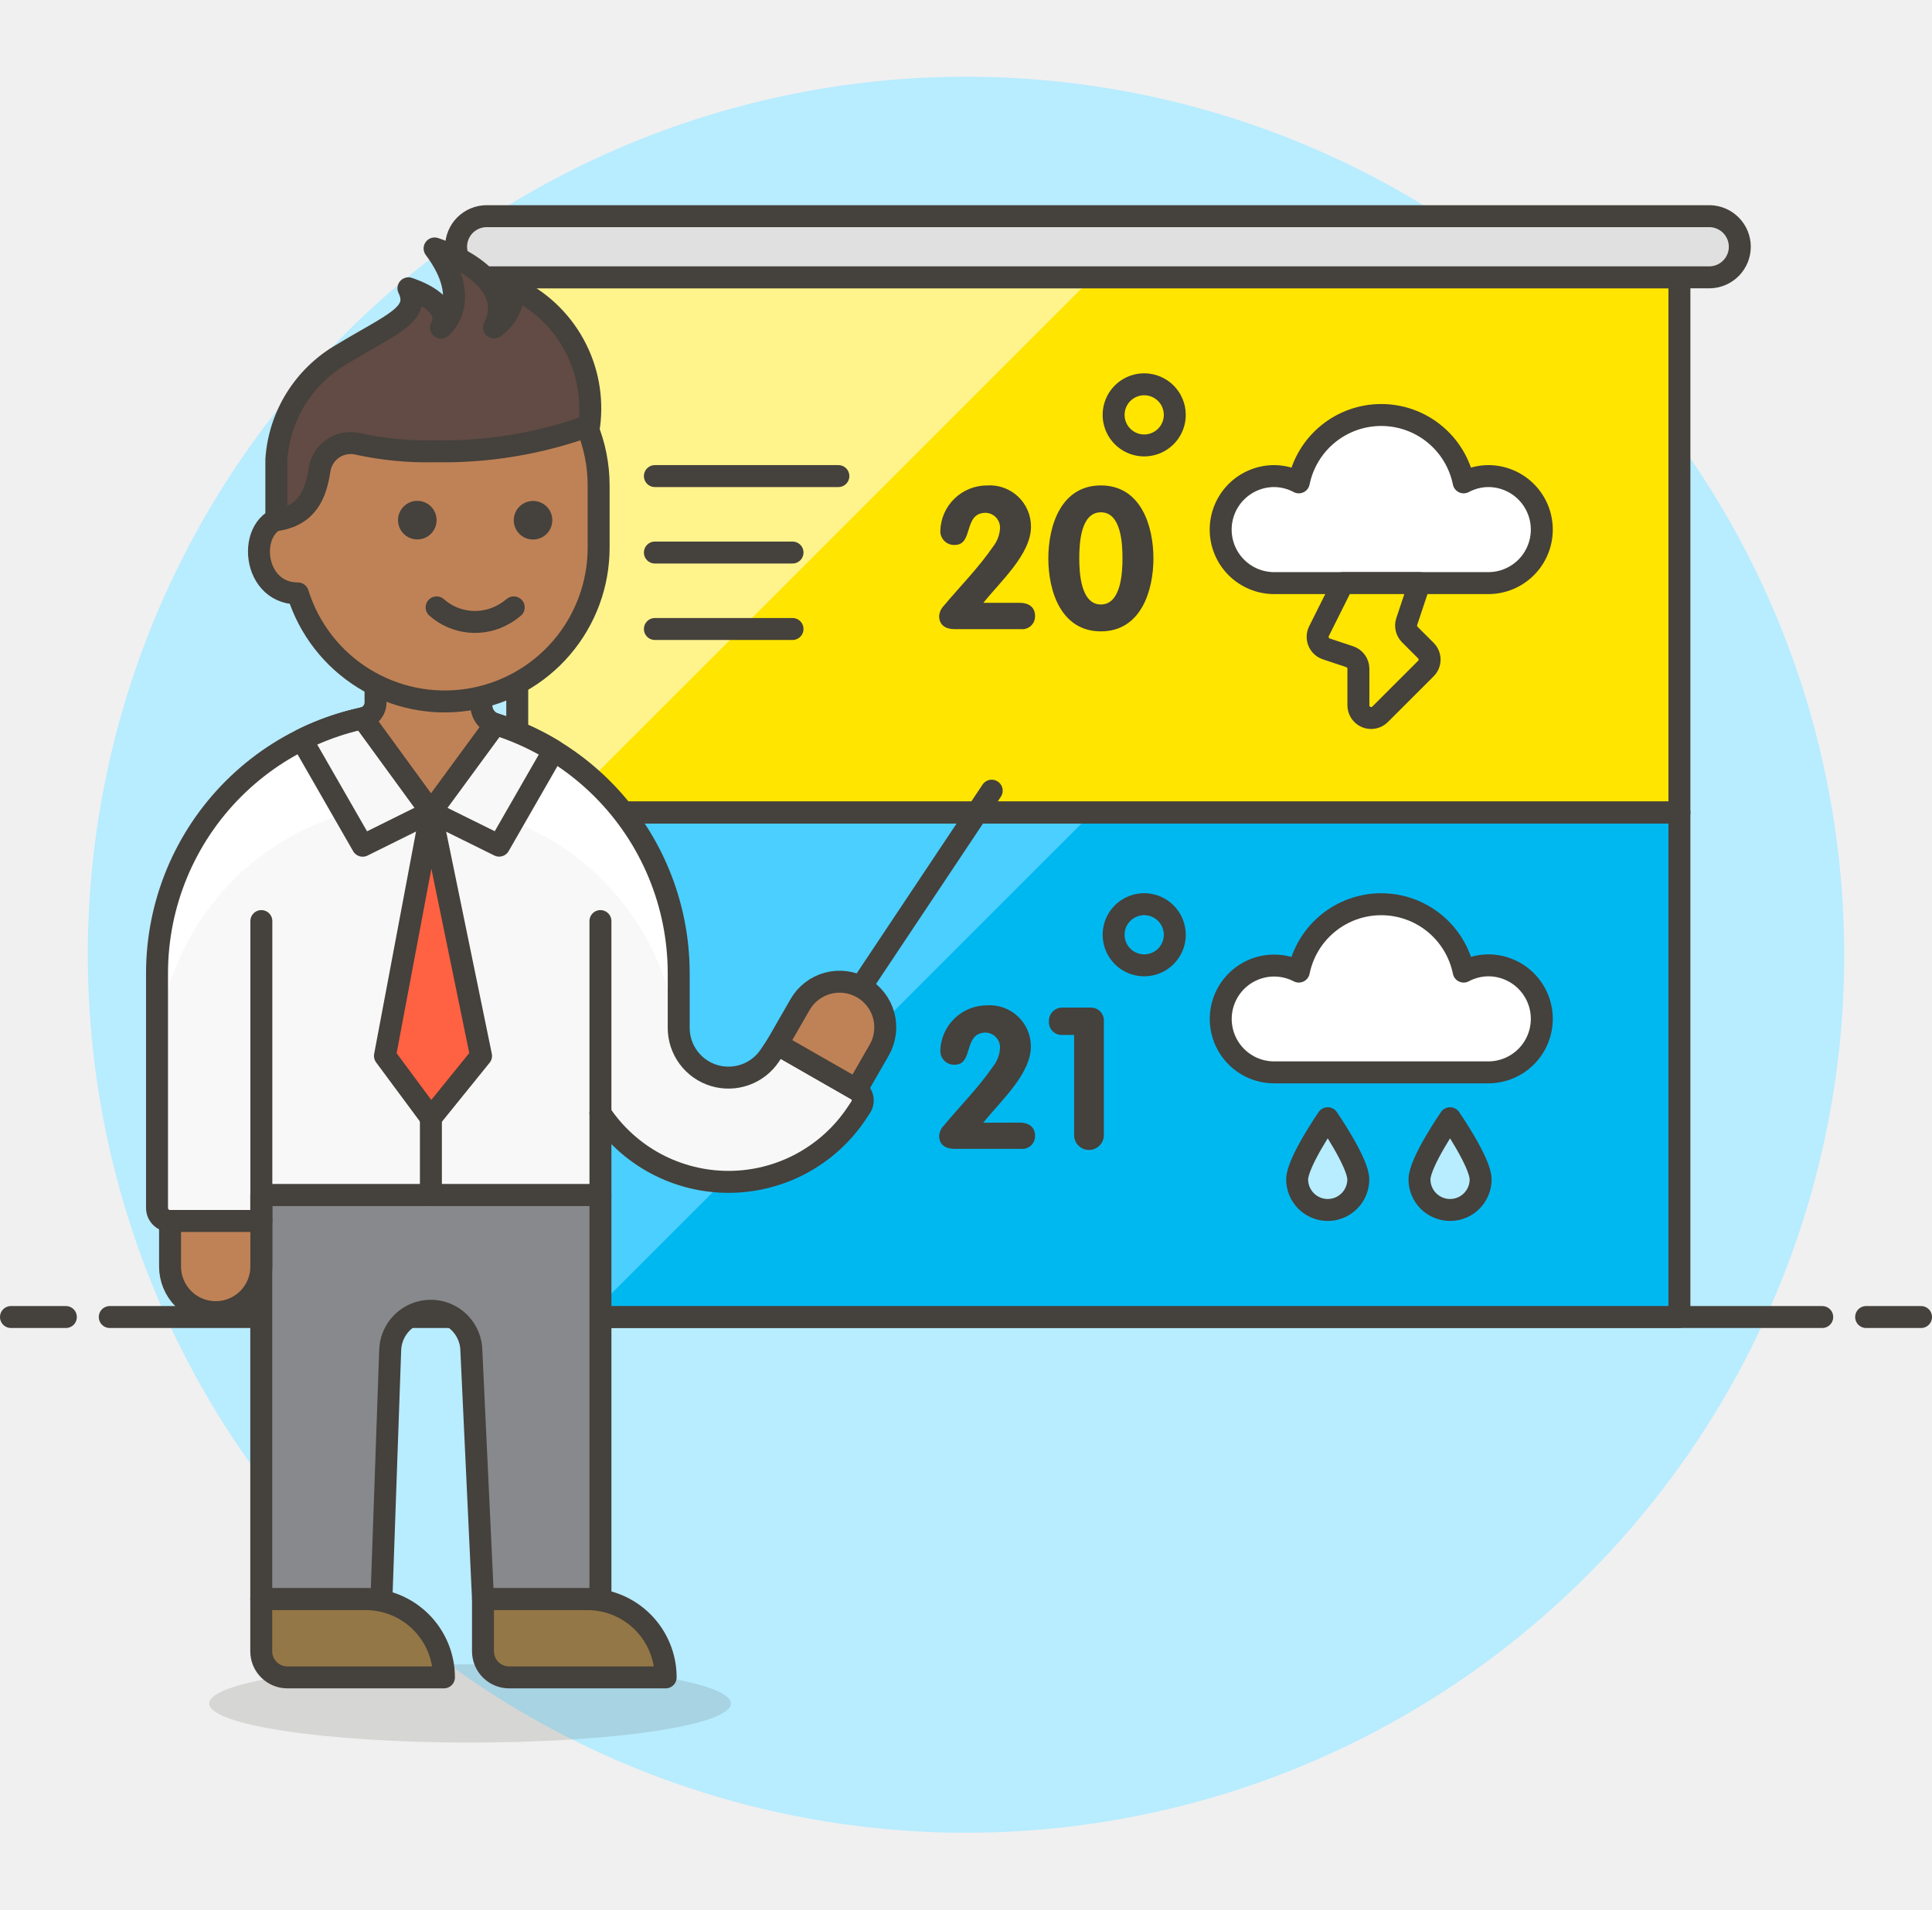
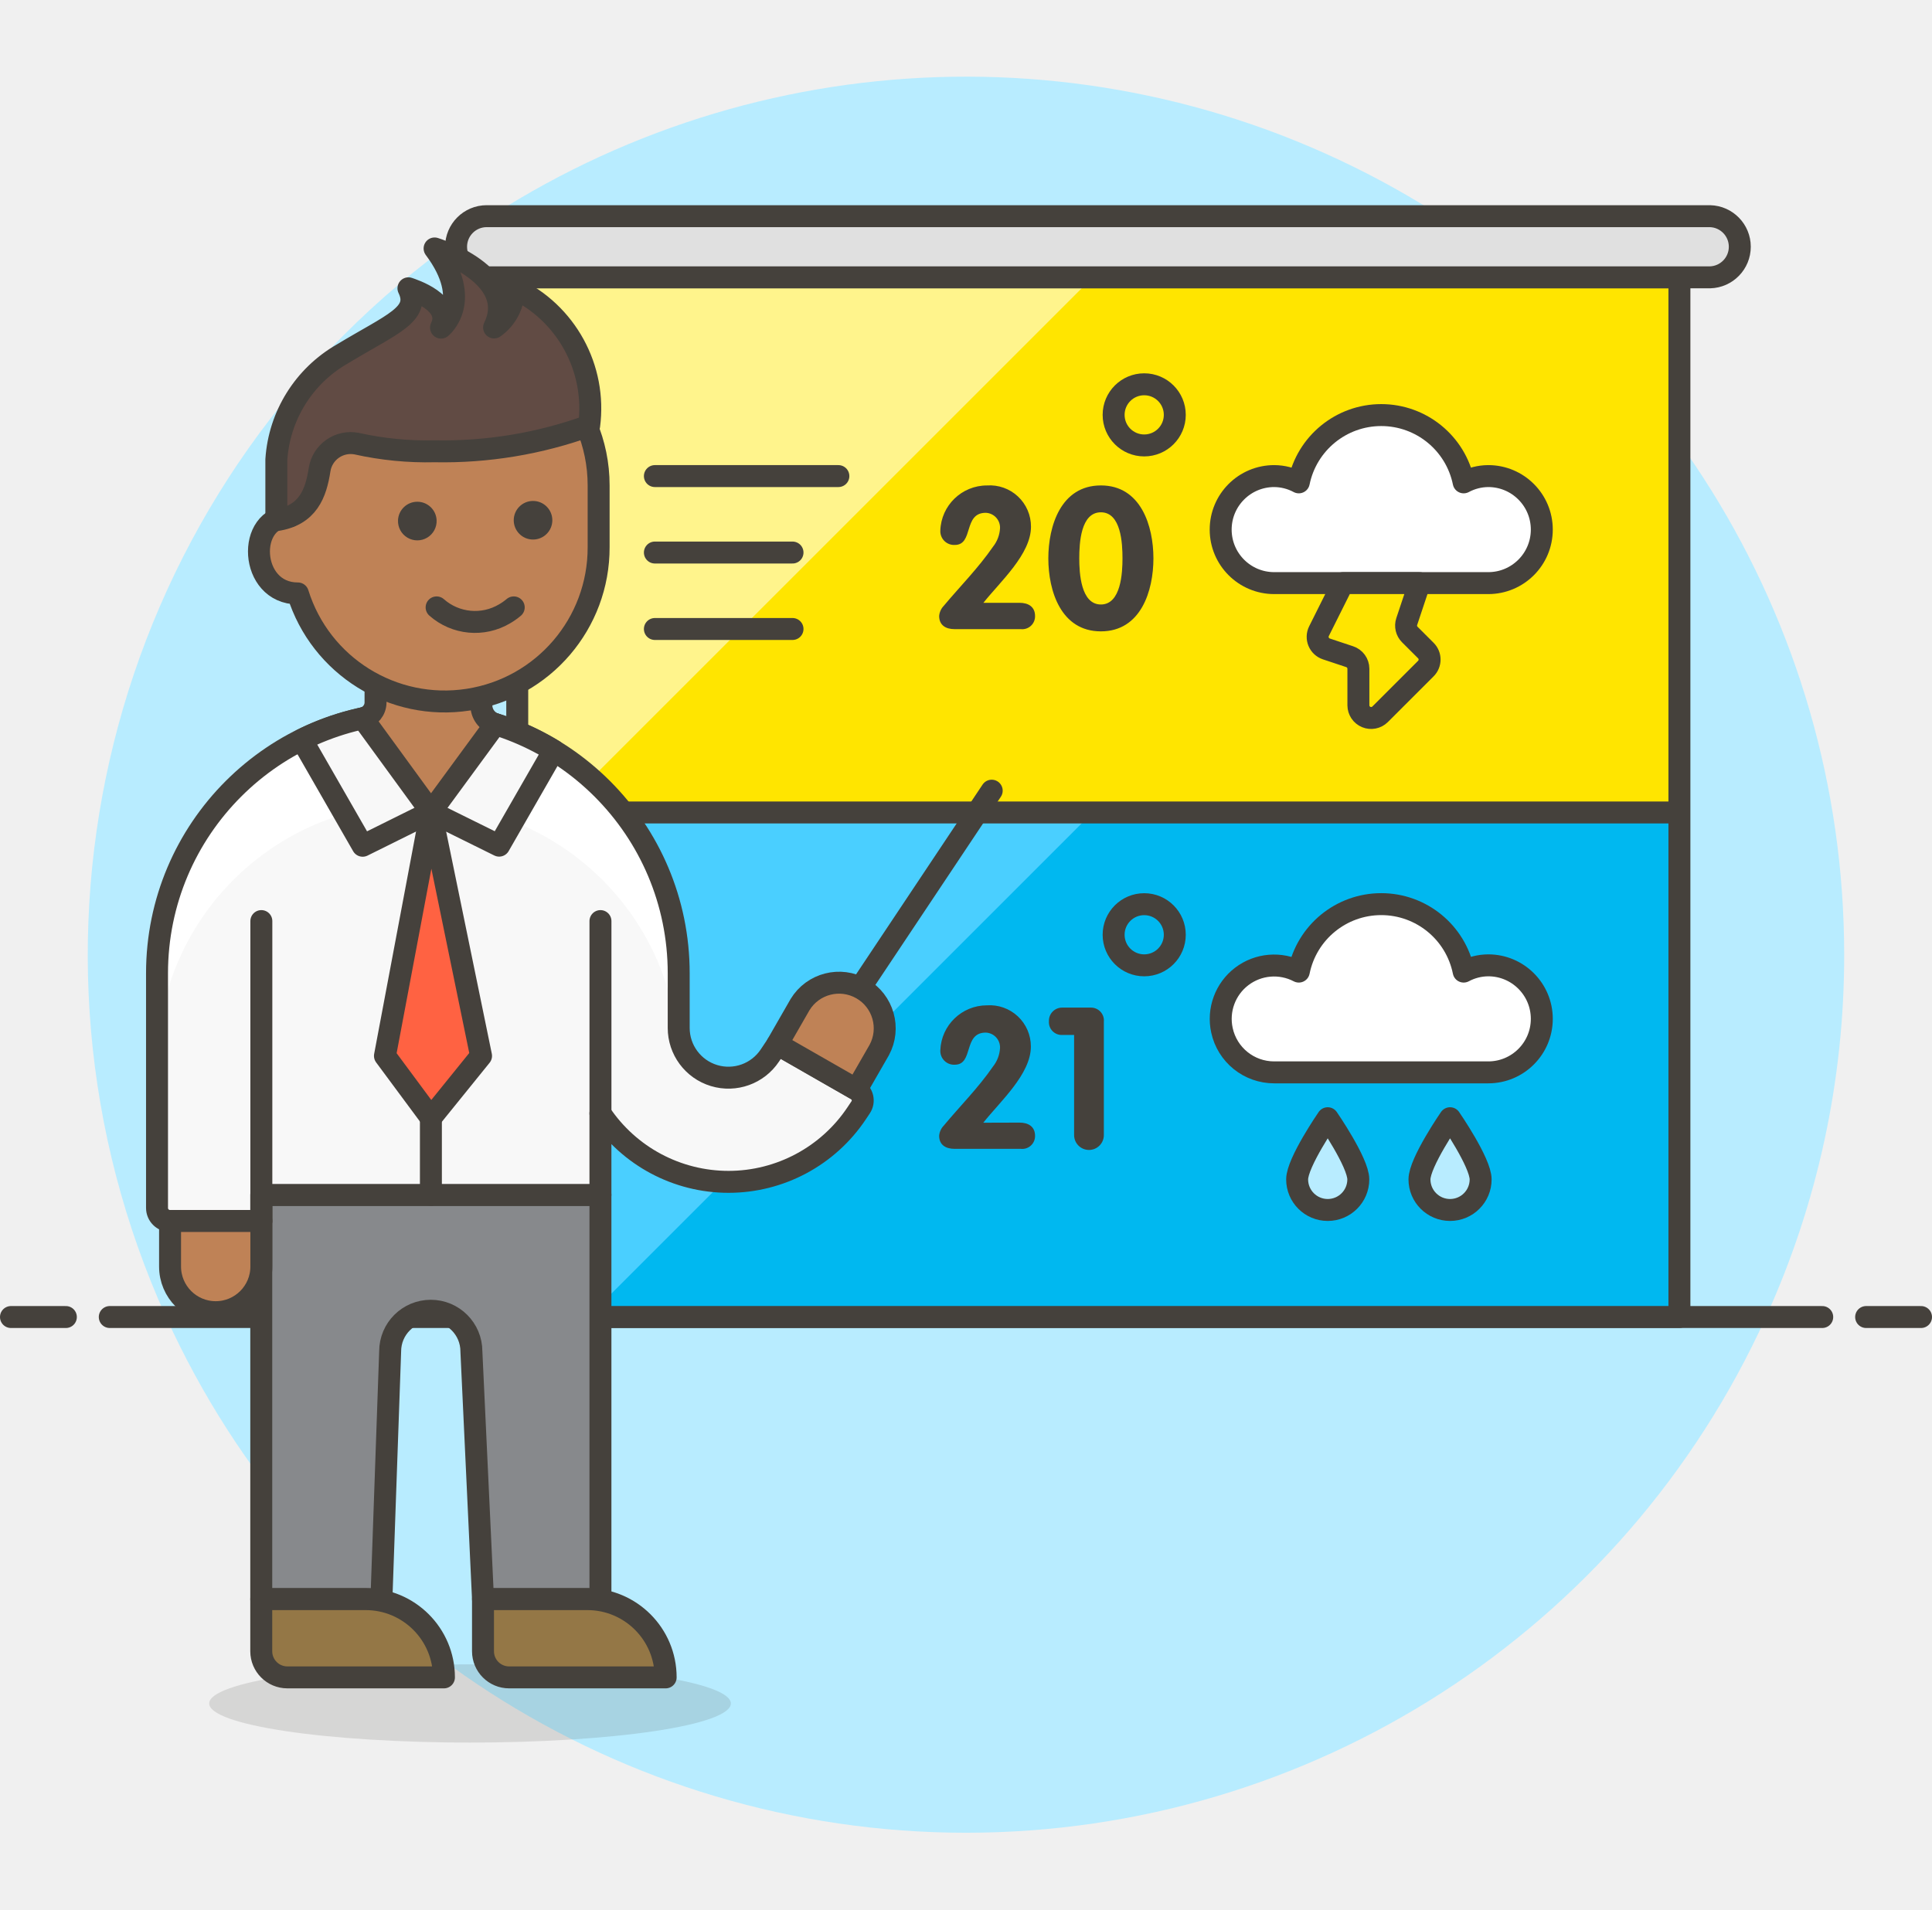
- <svg xmlns="http://www.w3.org/2000/svg" width="88" height="87" viewBox="0 0 88 87" fill="none">
-   <path d="M84 43.5C84.001 37.53 82.665 31.636 80.091 26.249C77.518 20.863 73.771 16.121 69.126 12.371C64.48 8.621 59.055 5.958 53.247 4.578C47.439 3.198 41.395 3.136 35.56 4.395C29.724 5.655 24.245 8.205 19.523 11.858C14.802 15.511 10.957 20.175 8.273 25.507C5.588 30.839 4.131 36.705 4.008 42.673C3.886 48.642 5.101 54.562 7.564 60H80.436C82.789 54.818 84.005 49.191 84 43.5Z" fill="#B8ECFF" />
-   <path d="M7.564 60C10.737 67.004 15.861 72.945 22.323 77.112C28.785 81.279 36.311 83.495 44 83.495C51.689 83.495 59.215 81.279 65.677 77.112C72.139 72.945 77.263 67.004 80.436 60H7.564Z" fill="#B8ECFF" />
-   <path d="M5 60H83M0.5 60H3M85 60H87.5" stroke="#45413C" stroke-linecap="round" stroke-linejoin="round" />
-   <path opacity="0.15" d="M9.528 77.605C9.528 77.839 9.835 78.071 10.432 78.287C11.029 78.503 11.905 78.7 13.008 78.865C14.111 79.031 15.421 79.162 16.862 79.251C18.304 79.341 19.849 79.387 21.409 79.387C22.969 79.387 24.514 79.341 25.956 79.251C27.397 79.162 28.707 79.031 29.81 78.865C30.913 78.7 31.788 78.503 32.386 78.287C32.983 78.071 33.29 77.839 33.29 77.605C33.29 77.371 32.983 77.139 32.386 76.923C31.788 76.707 30.913 76.51 29.81 76.345C28.707 76.18 27.397 76.048 25.956 75.959C24.514 75.869 22.969 75.823 21.409 75.823C19.849 75.823 18.304 75.869 16.862 75.959C15.421 76.048 14.111 76.18 13.008 76.345C11.905 76.51 11.029 76.707 10.432 76.923C9.835 77.139 9.528 77.371 9.528 77.605Z" fill="#45413C" />
-   <path d="M23.56 37.013H76.495V59.998H23.56V37.013Z" fill="#00B8F0" />
-   <path d="M26.783 59.998L49.768 37.013H23.56V59.998H26.783Z" fill="#4ACFFF" />
-   <path d="M23.56 12.635H76.495V37.013H23.56V12.635Z" fill="#FFE500" />
-   <path d="M23.56 12.635V37.013H25.39L49.768 12.635H23.56Z" fill="#FFF48C" />
-   <path d="M23.56 12.635H76.495V37.013H23.56V12.635Z" stroke="#45413C" stroke-linejoin="round" />
-   <path d="M23.56 37.013H76.495V59.998H23.56V37.013Z" stroke="#45413C" stroke-linejoin="round" />
-   <path d="M20.774 11.242C20.774 10.872 20.921 10.518 21.182 10.256C21.444 9.995 21.798 9.848 22.168 9.848H77.889C78.252 9.858 78.597 10.009 78.85 10.269C79.104 10.529 79.246 10.878 79.246 11.242C79.246 11.605 79.104 11.954 78.85 12.214C78.597 12.474 78.252 12.625 77.889 12.635H22.168C21.799 12.635 21.444 12.488 21.183 12.227C20.921 11.966 20.774 11.612 20.774 11.242Z" fill="#E0E0E0" stroke="#45413C" stroke-linejoin="round" />
-   <path d="M38.187 21.689H29.829M36.098 25.172H29.829M36.098 28.655H29.829" stroke="#45413C" stroke-miterlimit="10" stroke-linecap="round" />
-   <path d="M67.789 21.689C67.398 21.692 67.013 21.79 66.668 21.975C66.492 21.109 66.022 20.33 65.338 19.771C64.654 19.211 63.797 18.906 62.913 18.906C62.03 18.906 61.173 19.211 60.489 19.771C59.804 20.33 59.335 21.109 59.159 21.975C58.814 21.79 58.429 21.692 58.038 21.689C57.718 21.689 57.401 21.752 57.105 21.875C56.809 21.997 56.54 22.177 56.314 22.403C56.088 22.63 55.908 22.898 55.786 23.194C55.663 23.49 55.6 23.807 55.6 24.127C55.6 24.447 55.663 24.764 55.786 25.06C55.908 25.356 56.088 25.625 56.314 25.851C56.54 26.077 56.809 26.257 57.105 26.379C57.401 26.502 57.718 26.565 58.038 26.565H67.789C68.436 26.565 69.056 26.308 69.513 25.851C69.97 25.394 70.227 24.774 70.227 24.127C70.227 23.48 69.97 22.86 69.513 22.403C69.056 21.946 68.436 21.689 67.789 21.689Z" fill="white" stroke="#45413C" stroke-linejoin="round" />
-   <path d="M61.172 26.565L60.078 28.755C60.041 28.829 60.02 28.91 60.017 28.993C60.014 29.076 60.029 29.159 60.061 29.235C60.092 29.312 60.14 29.381 60.201 29.437C60.261 29.494 60.333 29.537 60.412 29.563L61.473 29.916C61.589 29.954 61.69 30.027 61.762 30.126C61.834 30.224 61.873 30.343 61.873 30.465V32.133C61.873 32.247 61.907 32.359 61.971 32.454C62.035 32.549 62.125 32.623 62.23 32.667C62.336 32.711 62.453 32.722 62.565 32.7C62.677 32.678 62.78 32.623 62.861 32.542L64.946 30.458C65 30.404 65.042 30.34 65.072 30.27C65.101 30.2 65.116 30.125 65.116 30.048C65.116 29.972 65.101 29.897 65.072 29.827C65.042 29.756 65 29.693 64.946 29.639L64.215 28.908C64.139 28.832 64.086 28.736 64.061 28.632C64.036 28.527 64.041 28.418 64.075 28.316L64.659 26.565H61.172Z" fill="#FFE500" stroke="#45413C" stroke-linejoin="round" />
-   <path d="M67.789 43.978C67.398 43.981 67.013 44.079 66.668 44.263C66.492 43.397 66.022 42.618 65.338 42.059C64.654 41.499 63.797 41.194 62.913 41.194C62.03 41.194 61.173 41.499 60.489 42.059C59.805 42.618 59.335 43.397 59.159 44.263C58.832 44.093 58.47 43.999 58.102 43.989C57.733 43.979 57.367 44.053 57.031 44.205C56.695 44.357 56.398 44.584 56.163 44.868C55.927 45.152 55.759 45.486 55.672 45.844C55.584 46.202 55.58 46.576 55.658 46.936C55.736 47.297 55.895 47.635 56.123 47.925C56.351 48.215 56.642 48.449 56.973 48.61C57.305 48.771 57.669 48.854 58.038 48.854H67.789C68.436 48.854 69.056 48.597 69.513 48.14C69.97 47.683 70.227 47.063 70.227 46.416C70.227 45.769 69.97 45.149 69.513 44.692C69.056 44.235 68.436 43.978 67.789 43.978Z" fill="white" stroke="#45413C" stroke-linejoin="round" />
-   <path d="M61.869 53.73C61.869 54.099 61.722 54.454 61.461 54.715C61.2 54.976 60.846 55.123 60.476 55.123C60.107 55.123 59.752 54.976 59.491 54.715C59.23 54.454 59.083 54.099 59.083 53.73C59.083 52.96 60.476 50.943 60.476 50.943C60.476 50.943 61.869 52.96 61.869 53.73ZM67.441 53.73C67.441 54.099 67.294 54.454 67.033 54.715C66.772 54.976 66.418 55.123 66.048 55.123C65.679 55.123 65.324 54.976 65.063 54.715C64.802 54.454 64.655 54.099 64.655 53.73C64.655 52.96 66.048 50.943 66.048 50.943C66.048 50.943 67.441 52.96 67.441 53.73Z" fill="#B8ECFF" stroke="#45413C" stroke-linejoin="round" />
-   <path d="M46.439 27.462C46.839 27.462 47.145 27.643 47.145 28.062C47.148 28.146 47.133 28.23 47.1 28.307C47.068 28.385 47.019 28.454 46.957 28.511C46.895 28.568 46.822 28.611 46.742 28.637C46.662 28.663 46.578 28.672 46.494 28.662H43.477C43.077 28.662 42.777 28.481 42.777 28.062C42.792 27.89 42.865 27.727 42.985 27.602C43.734 26.708 44.548 25.894 45.234 24.902C45.423 24.661 45.533 24.368 45.55 24.062C45.553 23.973 45.539 23.885 45.508 23.802C45.477 23.719 45.431 23.642 45.37 23.577C45.31 23.512 45.237 23.46 45.157 23.423C45.076 23.386 44.989 23.365 44.9 23.362C43.861 23.362 44.359 24.826 43.491 24.826C43.403 24.831 43.315 24.817 43.233 24.786C43.151 24.755 43.076 24.706 43.014 24.644C42.952 24.582 42.903 24.507 42.871 24.425C42.84 24.343 42.826 24.255 42.831 24.167C42.85 23.617 43.082 23.095 43.478 22.712C43.874 22.33 44.403 22.116 44.954 22.116C45.211 22.098 45.47 22.133 45.713 22.22C45.956 22.306 46.178 22.442 46.367 22.618C46.555 22.794 46.705 23.008 46.807 23.245C46.909 23.482 46.961 23.737 46.96 23.995C46.96 25.251 45.56 26.495 44.792 27.463L46.439 27.462ZM47.75 25.439C47.75 23.966 48.318 22.115 50.144 22.115C51.97 22.115 52.537 23.966 52.537 25.439C52.537 26.912 51.969 28.763 50.144 28.763C48.319 28.763 47.75 26.912 47.75 25.439ZM51.128 25.439C51.128 24.752 51.064 23.339 50.144 23.339C49.224 23.339 49.159 24.748 49.159 25.439C49.159 26.081 49.223 27.539 50.144 27.539C51.065 27.539 51.128 26.081 51.128 25.439Z" fill="#45413C" />
-   <path d="M53.51 18.9C53.51 19.175 53.428 19.445 53.275 19.674C53.122 19.903 52.905 20.081 52.65 20.187C52.395 20.292 52.115 20.32 51.845 20.266C51.575 20.212 51.327 20.08 51.132 19.885C50.937 19.69 50.804 19.442 50.751 19.172C50.697 18.901 50.725 18.621 50.83 18.367C50.935 18.112 51.114 17.895 51.343 17.742C51.572 17.589 51.842 17.507 52.117 17.507C52.486 17.507 52.841 17.654 53.102 17.915C53.363 18.176 53.51 18.53 53.51 18.9Z" stroke="#45413C" stroke-miterlimit="10" />
-   <path d="M46.439 51.143C46.839 51.143 47.145 51.324 47.145 51.743C47.147 51.827 47.132 51.91 47.099 51.987C47.066 52.064 47.017 52.133 46.956 52.189C46.894 52.246 46.821 52.288 46.741 52.314C46.661 52.34 46.577 52.348 46.494 52.338H43.477C43.077 52.338 42.777 52.158 42.777 51.743C42.791 51.57 42.865 51.407 42.985 51.282C43.734 50.382 44.548 49.575 45.234 48.582C45.423 48.341 45.533 48.048 45.55 47.742C45.553 47.653 45.539 47.565 45.508 47.482C45.477 47.399 45.431 47.322 45.37 47.257C45.31 47.192 45.237 47.14 45.157 47.103C45.076 47.066 44.989 47.045 44.9 47.042C43.861 47.042 44.359 48.505 43.491 48.505C43.403 48.51 43.315 48.496 43.233 48.465C43.151 48.434 43.076 48.386 43.013 48.323C42.951 48.261 42.903 48.187 42.871 48.104C42.84 48.022 42.826 47.934 42.831 47.846C42.851 47.297 43.083 46.778 43.478 46.397C43.873 46.015 44.4 45.801 44.949 45.8C45.206 45.782 45.465 45.818 45.708 45.904C45.951 45.99 46.173 46.126 46.361 46.302C46.55 46.479 46.7 46.692 46.802 46.929C46.904 47.166 46.956 47.421 46.955 47.679C46.955 48.935 45.555 50.179 44.787 51.148L46.439 51.143ZM48.924 47.15H48.391C48.308 47.155 48.226 47.142 48.148 47.112C48.071 47.082 48.001 47.036 47.943 46.977C47.885 46.918 47.84 46.848 47.812 46.77C47.783 46.692 47.771 46.61 47.777 46.527C47.774 46.445 47.788 46.364 47.817 46.287C47.847 46.211 47.892 46.141 47.949 46.083C48.007 46.024 48.076 45.978 48.152 45.948C48.228 45.917 48.309 45.902 48.391 45.904H49.674C49.757 45.901 49.84 45.916 49.917 45.948C49.995 45.979 50.064 46.027 50.121 46.088C50.179 46.148 50.222 46.221 50.249 46.299C50.277 46.378 50.287 46.462 50.279 46.545V51.685C50.282 51.776 50.268 51.867 50.235 51.952C50.203 52.038 50.153 52.115 50.09 52.181C50.027 52.247 49.951 52.299 49.867 52.335C49.783 52.371 49.693 52.389 49.602 52.389C49.51 52.389 49.42 52.371 49.336 52.335C49.252 52.299 49.176 52.247 49.113 52.181C49.05 52.115 49 52.038 48.968 51.952C48.935 51.867 48.92 51.776 48.924 51.685V47.15Z" fill="#45413C" />
-   <path d="M53.51 42.585C53.51 42.861 53.428 43.13 53.275 43.359C53.122 43.588 52.905 43.767 52.65 43.872C52.395 43.977 52.115 44.005 51.845 43.951C51.575 43.898 51.327 43.765 51.132 43.57C50.937 43.375 50.804 43.127 50.751 42.857C50.697 42.587 50.725 42.306 50.83 42.052C50.935 41.797 51.114 41.58 51.343 41.427C51.572 41.274 51.842 41.192 52.117 41.192C52.486 41.192 52.841 41.339 53.102 41.6C53.363 41.861 53.51 42.216 53.51 42.585Z" stroke="#45413C" stroke-miterlimit="10" />
-   <path d="M39.194 44.987L45.171 36.021" stroke="#45413C" stroke-linecap="round" stroke-linejoin="round" />
-   <path d="M26.755 72.852C26.954 72.852 27.153 72.869 27.349 72.902V54.437H11.9V72.852H16.652C16.894 72.852 17.134 72.876 17.371 72.925L17.771 61.564C17.771 61.073 17.966 60.603 18.313 60.256C18.66 59.909 19.13 59.714 19.621 59.714C20.112 59.714 20.582 59.909 20.929 60.256C21.276 60.603 21.471 61.073 21.471 61.564L22 72.852H26.755Z" fill="#87898C" />
-   <path d="M26.755 72.852C26.954 72.852 27.153 72.869 27.349 72.902V54.437H11.9V72.852H16.652C16.894 72.852 17.134 72.876 17.371 72.925L17.771 61.564C17.771 61.073 17.966 60.603 18.313 60.256C18.66 59.909 19.13 59.714 19.621 59.714C20.112 59.714 20.582 59.909 20.929 60.256C21.276 60.603 21.471 61.073 21.471 61.564L22 72.852H26.755Z" stroke="#45413C" stroke-linecap="round" stroke-linejoin="round" />
-   <path d="M30.32 76.417C30.32 75.472 29.944 74.565 29.276 73.896C28.607 73.228 27.701 72.852 26.755 72.852H22V75.229C22 75.544 22.125 75.846 22.348 76.069C22.571 76.292 22.873 76.417 23.188 76.417H30.32ZM20.221 76.417C20.221 75.472 19.845 74.565 19.177 73.896C18.508 73.228 17.602 72.852 16.656 72.852H11.9V75.229C11.9 75.544 12.025 75.846 12.248 76.069C12.471 76.292 12.773 76.417 13.088 76.417H20.221Z" fill="#947746" stroke="#45413C" stroke-linecap="round" stroke-linejoin="round" />
-   <path d="M27.349 54.437V50.725C27.991 51.685 28.859 52.472 29.877 53.016C30.896 53.559 32.033 53.843 33.187 53.843C34.342 53.842 35.478 53.556 36.496 53.011C37.513 52.466 38.381 51.678 39.021 50.717L39.203 50.444C39.245 50.38 39.274 50.307 39.288 50.232C39.301 50.156 39.299 50.078 39.281 50.003C39.263 49.928 39.23 49.858 39.185 49.796C39.139 49.734 39.081 49.683 39.014 49.644L35.406 47.577L35.067 48.085C34.797 48.49 34.404 48.797 33.946 48.961C33.488 49.125 32.989 49.138 32.524 48.997C32.058 48.856 31.65 48.569 31.36 48.178C31.07 47.787 30.914 47.314 30.914 46.827V44.338C30.914 41.187 29.662 38.165 27.434 35.937C25.206 33.709 22.184 32.457 19.033 32.457C15.882 32.457 12.86 33.709 10.632 35.937C8.404 38.165 7.152 41.187 7.152 44.338V55.031C7.152 55.189 7.215 55.34 7.326 55.451C7.437 55.562 7.588 55.625 7.746 55.625H11.9V54.437H27.349Z" fill="#F8F8F8" />
-   <path d="M7.285 46.714C7.709 43.901 9.129 41.334 11.285 39.479C13.441 37.624 16.191 36.604 19.035 36.604C21.879 36.604 24.629 37.624 26.785 39.479C28.942 41.334 30.361 43.901 30.785 46.714H30.918V44.338C30.918 41.187 29.666 38.165 27.438 35.937C25.21 33.709 22.188 32.457 19.037 32.457C15.886 32.457 12.864 33.709 10.636 35.937C8.408 38.165 7.156 41.187 7.156 44.338V46.714H7.285Z" fill="white" />
-   <path d="M27.349 54.437V50.725C27.991 51.685 28.859 52.472 29.877 53.016C30.896 53.559 32.033 53.843 33.187 53.843C34.342 53.842 35.478 53.556 36.496 53.011C37.513 52.466 38.381 51.678 39.021 50.717L39.203 50.444C39.245 50.38 39.274 50.307 39.288 50.232C39.301 50.156 39.299 50.078 39.281 50.003C39.263 49.928 39.23 49.858 39.185 49.796C39.139 49.734 39.081 49.683 39.014 49.644L35.406 47.577L35.067 48.085C34.797 48.49 34.404 48.797 33.946 48.961C33.488 49.125 32.989 49.138 32.524 48.997C32.058 48.856 31.65 48.569 31.36 48.178C31.07 47.787 30.914 47.314 30.914 46.827V44.338C30.914 41.187 29.662 38.165 27.434 35.937C25.206 33.709 22.184 32.457 19.033 32.457C15.882 32.457 12.86 33.709 10.632 35.937C8.404 38.165 7.152 41.187 7.152 44.338V55.031C7.152 55.189 7.215 55.34 7.326 55.451C7.437 55.562 7.588 55.625 7.746 55.625H11.9V54.437H27.349Z" stroke="#45413C" stroke-linecap="round" stroke-linejoin="round" />
-   <path d="M40.048 47.837C40.322 47.358 40.395 46.791 40.251 46.258C40.106 45.726 39.756 45.273 39.278 44.999C38.8 44.725 38.232 44.652 37.7 44.796C37.167 44.941 36.714 45.291 36.44 45.769L35.406 47.569L39.014 49.636L40.048 47.837ZM7.746 57.7C7.746 58.251 7.965 58.78 8.355 59.17C8.745 59.56 9.274 59.779 9.825 59.779C10.376 59.779 10.905 59.56 11.295 59.17C11.685 58.78 11.904 58.251 11.904 57.7V55.625H7.746V57.7Z" fill="#BF8256" stroke="#45413C" stroke-linecap="round" stroke-linejoin="round" />
-   <path d="M19.627 36.988V54.437M11.904 41.962V55.625M27.349 41.962V50.725" stroke="#45413C" stroke-linecap="round" stroke-linejoin="round" />
-   <path d="M19.627 36.988L17.534 48.103L19.627 50.928L21.911 48.103L19.627 36.988Z" fill="#FF6242" stroke="#45413C" stroke-linecap="round" stroke-linejoin="round" />
-   <path d="M19.627 36.988L17.927 32.508C16.472 32.643 15.054 33.047 13.747 33.7L16.519 38.529L19.627 36.988ZM22.735 38.525L25.221 34.194C24.004 33.45 22.663 32.933 21.262 32.667L19.627 36.988L22.735 38.525Z" fill="#F8F8F8" />
-   <path d="M19.627 36.988L17.927 32.508C16.472 32.643 15.054 33.047 13.747 33.7L16.519 38.529L19.627 36.988ZM19.627 36.988L21.262 32.667C22.663 32.933 24.004 33.45 25.221 34.194L22.735 38.525L19.627 36.988Z" stroke="#45413C" stroke-linecap="round" stroke-linejoin="round" />
-   <path d="M22.562 32.99C22.377 32.933 22.215 32.819 22.101 32.663C21.986 32.507 21.925 32.318 21.926 32.125V27.401H17.105V32.001C17.105 32.17 17.047 32.333 16.941 32.464C16.835 32.596 16.688 32.687 16.523 32.722L19.631 36.986L22.562 32.99Z" fill="#BF8256" stroke="#45413C" stroke-linecap="round" stroke-linejoin="round" />
-   <path d="M20.238 15.087C18.374 15.087 16.586 15.828 15.268 17.145C13.95 18.463 13.21 20.251 13.21 22.115V23.521C11.203 23.521 11.341 27.035 13.561 27.035H13.567C14.067 28.637 15.124 30.006 16.547 30.894C17.971 31.782 19.666 32.13 21.324 31.875C22.982 31.62 24.494 30.779 25.584 29.504C26.675 28.229 27.272 26.605 27.267 24.927V22.115C27.267 21.192 27.085 20.278 26.732 19.425C26.379 18.573 25.861 17.798 25.208 17.145C24.555 16.492 23.781 15.975 22.928 15.622C22.075 15.269 21.161 15.087 20.238 15.087Z" fill="#BF8256" stroke="#45413C" stroke-linecap="round" stroke-linejoin="round" />
-   <path d="M18.129 23.696C18.129 23.929 18.222 24.153 18.387 24.318C18.551 24.482 18.775 24.575 19.008 24.575C19.241 24.575 19.465 24.482 19.63 24.318C19.794 24.153 19.887 23.929 19.887 23.696C19.887 23.463 19.794 23.239 19.63 23.075C19.465 22.91 19.241 22.817 19.008 22.817C18.775 22.817 18.551 22.91 18.387 23.075C18.222 23.239 18.129 23.463 18.129 23.696Z" fill="#45413C" />
-   <path d="M25.158 23.7C25.158 23.874 25.107 24.044 25.01 24.189C24.914 24.333 24.776 24.446 24.616 24.513C24.455 24.58 24.278 24.597 24.108 24.563C23.937 24.529 23.78 24.446 23.657 24.323C23.535 24.2 23.451 24.043 23.417 23.872C23.383 23.702 23.401 23.525 23.467 23.364C23.534 23.203 23.647 23.066 23.791 22.97C23.936 22.873 24.106 22.822 24.28 22.822C24.513 22.822 24.736 22.915 24.901 23.079C25.066 23.244 25.158 23.467 25.158 23.7Z" fill="#45413C" />
-   <path d="M18.13 26.508C18.13 26.646 18.089 26.782 18.012 26.897C17.935 27.012 17.826 27.102 17.698 27.155C17.57 27.208 17.429 27.221 17.293 27.195C17.158 27.168 17.033 27.101 16.935 27.003C16.837 26.905 16.77 26.78 16.743 26.645C16.716 26.509 16.73 26.368 16.783 26.24C16.836 26.112 16.926 26.003 17.041 25.926C17.156 25.849 17.291 25.808 17.43 25.808C17.616 25.808 17.794 25.882 17.925 26.013C18.056 26.144 18.13 26.322 18.13 26.508Z" fill="#BF8256" />
-   <path d="M19.887 27.671C20.306 28.042 20.832 28.271 21.389 28.323C21.947 28.375 22.506 28.249 22.987 27.962C23.133 27.877 23.271 27.779 23.4 27.671" stroke="#45413C" stroke-linecap="round" stroke-linejoin="round" />
-   <path d="M26.835 19.393C24.582 20.211 22.197 20.607 19.8 20.559C18.604 20.588 17.409 20.471 16.241 20.21C16.053 20.174 15.86 20.176 15.672 20.216C15.485 20.256 15.308 20.334 15.151 20.444C14.994 20.553 14.861 20.694 14.759 20.856C14.657 21.018 14.589 21.199 14.558 21.388C14.39 22.482 14.029 23.48 12.587 23.696V20.936C12.652 19.949 12.96 18.994 13.484 18.155C14.007 17.317 14.73 16.62 15.587 16.128C17.871 14.745 19.181 14.328 18.604 13.134C18.773 13.194 20.653 13.784 20.088 14.926C20.088 14.926 21.598 13.726 19.795 11.319C19.795 11.319 23.683 12.519 22.505 14.919C22.791 14.717 23.022 14.448 23.179 14.136C23.336 13.823 23.414 13.477 23.405 13.127C24.568 13.672 25.528 14.573 26.144 15.699C26.761 16.826 27.003 18.12 26.835 19.393Z" fill="#614B44" stroke="#45413C" stroke-linecap="round" stroke-linejoin="round" />
+ <svg xmlns="http://www.w3.org/2000/svg" width="88" height="87" fill="none" viewBox="0 0 88 87">
+   <path fill="#b8ecff" d="M84 43.5a39.998 39.998 0 0 0-64.477-31.642A40 40 0 0 0 7.564 60h72.872A39.8 39.8 0 0 0 84 43.5M7.564 60a40 40 0 0 0 72.872 0z" />
+   <path stroke="#45413c" stroke-linecap="round" stroke-linejoin="round" d="M5 60h78M.5 60H3m82 0h2.5" />
+   <path fill="#45413c" d="M9.528 77.605c0 .234.307.466.904.682s1.473.413 2.576.578c1.103.166 2.413.297 3.854.386a74 74 0 0 0 4.547.136c1.56 0 3.105-.046 4.547-.136s2.75-.22 3.854-.386c1.103-.165 1.979-.362 2.576-.578s.904-.448.904-.682-.307-.466-.904-.682c-.598-.216-1.473-.413-2.576-.578a46 46 0 0 0-3.854-.386 74 74 0 0 0-4.547-.136c-1.56 0-3.105.046-4.547.136s-2.75.22-3.854.386c-1.103.165-1.979.362-2.576.578s-.904.448-.904.682" opacity=".15" />
+   <path fill="#00b8f0" d="M23.56 37.013h52.935v22.985H23.56z" />
+   <path fill="#4acfff" d="m26.783 59.998 22.985-22.985H23.56v22.985z" />
+   <path fill="#ffe500" d="M23.56 12.635h52.935v24.378H23.56z" />
+   <path fill="#fff48c" d="M23.56 12.635v24.378h1.83l24.378-24.378z" />
+   <path stroke="#45413c" stroke-linejoin="round" d="M23.56 12.635h52.935v24.378H23.56zM23.56 37.013h52.935v22.985H23.56z" />
+   <path fill="#e0e0e0" stroke="#45413c" stroke-linejoin="round" d="M20.774 11.242a1.394 1.394 0 0 1 1.394-1.394h55.721a1.394 1.394 0 0 1 0 2.787H22.168a1.394 1.394 0 0 1-1.394-1.393Z" />
+   <path stroke="#45413c" stroke-linecap="round" stroke-miterlimit="10" d="M38.187 21.689h-8.358m6.269 3.483h-6.269m6.269 3.483h-6.269" />
+   <path fill="#fff" stroke="#45413c" stroke-linejoin="round" d="M67.789 21.689a2.4 2.4 0 0 0-1.121.286 3.832 3.832 0 0 0-7.509 0 2.4 2.4 0 0 0-1.121-.286 2.438 2.438 0 0 0 0 4.876h9.751a2.438 2.438 0 0 0 0-4.876Z" />
+   <path fill="#ffe500" stroke="#45413c" stroke-linejoin="round" d="m61.172 26.565-1.094 2.19a.58.58 0 0 0 .334.808l1.061.353a.58.58 0 0 1 .4.549v1.668a.58.58 0 0 0 .988.409l2.085-2.084a.58.58 0 0 0 0-.82l-.731-.73a.58.58 0 0 1-.14-.592l.584-1.751z" />
+   <path fill="#fff" stroke="#45413c" stroke-linejoin="round" d="M67.789 43.978a2.4 2.4 0 0 0-1.121.285 3.83 3.83 0 0 0-7.509 0 2.431 2.431 0 0 0-3.501 2.673 2.43 2.43 0 0 0 2.38 1.918h9.751a2.438 2.438 0 0 0 0-4.876Z" />
+   <path fill="#b8ecff" stroke="#45413c" stroke-linejoin="round" d="M61.869 53.73a1.393 1.393 0 0 1-2.786 0c0-.77 1.393-2.787 1.393-2.787s1.393 2.017 1.393 2.787Zm5.572 0a1.393 1.393 0 0 1-2.786 0c0-.77 1.393-2.787 1.393-2.787s1.393 2.017 1.393 2.787Z" />
+   <path fill="#45413c" d="M46.439 27.462c.4 0 .706.181.706.6a.585.585 0 0 1-.651.6h-3.017c-.4 0-.7-.181-.7-.6a.76.76 0 0 1 .208-.46c.749-.894 1.563-1.708 2.249-2.7.19-.24.3-.534.316-.84a.675.675 0 0 0-.65-.7c-1.039 0-.541 1.464-1.409 1.464a.626.626 0 0 1-.66-.659 2.124 2.124 0 0 1 2.123-2.051 1.875 1.875 0 0 1 2.006 1.879c0 1.256-1.4 2.5-2.168 3.468zm1.311-2.023c0-1.473.568-3.324 2.394-3.324s2.393 1.851 2.393 3.324-.568 3.324-2.393 3.324-2.394-1.851-2.394-3.324m3.378 0c0-.687-.064-2.1-.984-2.1s-.985 1.409-.985 2.1c0 .642.064 2.1.985 2.1s.984-1.458.984-2.1" />
+   <path stroke="#45413c" stroke-miterlimit="10" d="M53.51 18.9a1.393 1.393 0 1 1-2.786 0 1.393 1.393 0 0 1 2.786 0Z" />
+   <path fill="#45413c" d="M46.439 51.143c.4 0 .706.181.706.6a.584.584 0 0 1-.651.595h-3.017c-.4 0-.7-.18-.7-.595a.75.75 0 0 1 .208-.461c.749-.9 1.563-1.707 2.249-2.7.19-.24.3-.534.316-.84a.675.675 0 0 0-.65-.7c-1.039 0-.541 1.463-1.409 1.463a.625.625 0 0 1-.66-.659 2.125 2.125 0 0 1 2.118-2.046 1.876 1.876 0 0 1 2.006 1.879c0 1.256-1.4 2.5-2.168 3.469zm2.485-3.993h-.533a.583.583 0 0 1-.614-.623.6.6 0 0 1 .614-.623h1.283a.587.587 0 0 1 .605.641v5.14a.678.678 0 1 1-1.355 0z" />
+   <path stroke="#45413c" stroke-miterlimit="10" d="M53.51 42.585a1.393 1.393 0 1 1-2.786 0 1.393 1.393 0 0 1 2.786 0Z" />
+   <path stroke="#45413c" stroke-linecap="round" stroke-linejoin="round" d="m39.194 44.987 5.977-8.966" />
+   <path fill="#87898c" d="M26.755 72.852q.3 0 .594.05V54.437H11.9v18.415h4.752q.363 0 .719.073l.4-11.361a1.85 1.85 0 1 1 3.7 0L22 72.852z" />
+   <path stroke="#45413c" stroke-linecap="round" stroke-linejoin="round" d="M26.755 72.852q.3 0 .594.05V54.437H11.9v18.415h4.752q.363 0 .719.073l.4-11.361a1.85 1.85 0 1 1 3.7 0L22 72.852z" />
+   <path fill="#947746" stroke="#45413c" stroke-linecap="round" stroke-linejoin="round" d="M30.32 76.417a3.565 3.565 0 0 0-3.565-3.565H22v2.377a1.19 1.19 0 0 0 1.188 1.188zm-10.099 0a3.565 3.565 0 0 0-3.565-3.565H11.9v2.377a1.19 1.19 0 0 0 1.188 1.188z" />
+   <path fill="#f8f8f8" d="M27.349 54.437v-3.712a7.017 7.017 0 0 0 11.672-.008l.182-.273a.565.565 0 0 0-.189-.8l-3.608-2.067-.339.508a2.266 2.266 0 0 1-4.153-1.258v-2.489a11.881 11.881 0 0 0-23.762 0v10.693a.594.594 0 0 0 .594.594H11.9v-1.188z" />
+   <path fill="#fff" d="M7.285 46.714a11.883 11.883 0 0 1 23.5 0h.133v-2.376a11.88 11.88 0 1 0-23.762 0v2.376z" />
+   <path stroke="#45413c" stroke-linecap="round" stroke-linejoin="round" d="M27.349 54.437v-3.712a7.017 7.017 0 0 0 11.672-.008l.182-.273a.565.565 0 0 0-.189-.8l-3.608-2.067-.339.508a2.266 2.266 0 0 1-4.153-1.258v-2.489a11.881 11.881 0 0 0-23.762 0v10.693a.594.594 0 0 0 .594.594H11.9v-1.188z" />
+   <path fill="#bf8256" stroke="#45413c" stroke-linecap="round" stroke-linejoin="round" d="M40.048 47.837a2.08 2.08 0 0 0-3.608-2.068l-1.034 1.8 3.608 2.067zM7.746 57.7a2.079 2.079 0 0 0 4.158 0v-2.075H7.746z" />
+   <path stroke="#45413c" stroke-linecap="round" stroke-linejoin="round" d="M19.627 36.988v17.449m-7.723-12.475v13.663M27.35 41.962v8.763" />
+   <path fill="#ff6242" stroke="#45413c" stroke-linecap="round" stroke-linejoin="round" d="m19.627 36.988-2.093 11.115 2.093 2.825 2.284-2.825z" />
+   <path fill="#f8f8f8" d="m19.627 36.988-1.7-4.48a11.8 11.8 0 0 0-4.18 1.192l2.772 4.83zm3.108 1.537 2.486-4.33a11.8 11.8 0 0 0-3.96-1.528l-1.634 4.321z" />
+   <path stroke="#45413c" stroke-linecap="round" stroke-linejoin="round" d="m19.627 36.988-1.7-4.48a11.8 11.8 0 0 0-4.18 1.192l2.772 4.83zm0 0 1.635-4.32c1.401.265 2.742.782 3.959 1.526l-2.486 4.331z" />
+   <path fill="#bf8256" stroke="#45413c" stroke-linecap="round" stroke-linejoin="round" d="M22.562 32.99a.9.9 0 0 1-.636-.865v-4.724h-4.821v4.6a.74.74 0 0 1-.582.721l3.108 4.264z" />
+   <path fill="#bf8256" stroke="#45413c" stroke-linecap="round" stroke-linejoin="round" d="M20.238 15.087a7.03 7.03 0 0 0-7.028 7.028v1.406c-2.007 0-1.869 3.514.351 3.514h.006a7.009 7.009 0 0 0 13.7-2.108v-2.812a7.027 7.027 0 0 0-7.029-7.028" />
+   <path fill="#45413c" d="M18.129 23.696a.88.88 0 1 0 1.758 0 .88.88 0 0 0-1.758 0M25.158 23.7a.879.879 0 1 1-1.758.002.879.879 0 0 1 1.758-.002" />
+   <path fill="#bf8256" d="M18.13 26.508a.7.7 0 1 1-1.4 0 .7.7 0 0 1 1.4 0" />
+   <path stroke="#45413c" stroke-linecap="round" stroke-linejoin="round" d="M19.887 27.671a2.64 2.64 0 0 0 3.1.291q.22-.128.413-.291" />
+   <path fill="#614b44" stroke="#45413c" stroke-linecap="round" stroke-linejoin="round" d="M26.835 19.393a19.5 19.5 0 0 1-7.035 1.166 14.7 14.7 0 0 1-3.559-.349 1.433 1.433 0 0 0-1.683 1.178c-.168 1.094-.529 2.092-1.971 2.308v-2.76a6 6 0 0 1 3-4.808c2.284-1.383 3.594-1.8 3.017-2.994.169.06 2.049.65 1.484 1.792 0 0 1.51-1.2-.293-3.607 0 0 3.888 1.2 2.71 3.6a2.13 2.13 0 0 0 .9-1.792 6.05 6.05 0 0 1 3.43 6.266" />
</svg>
